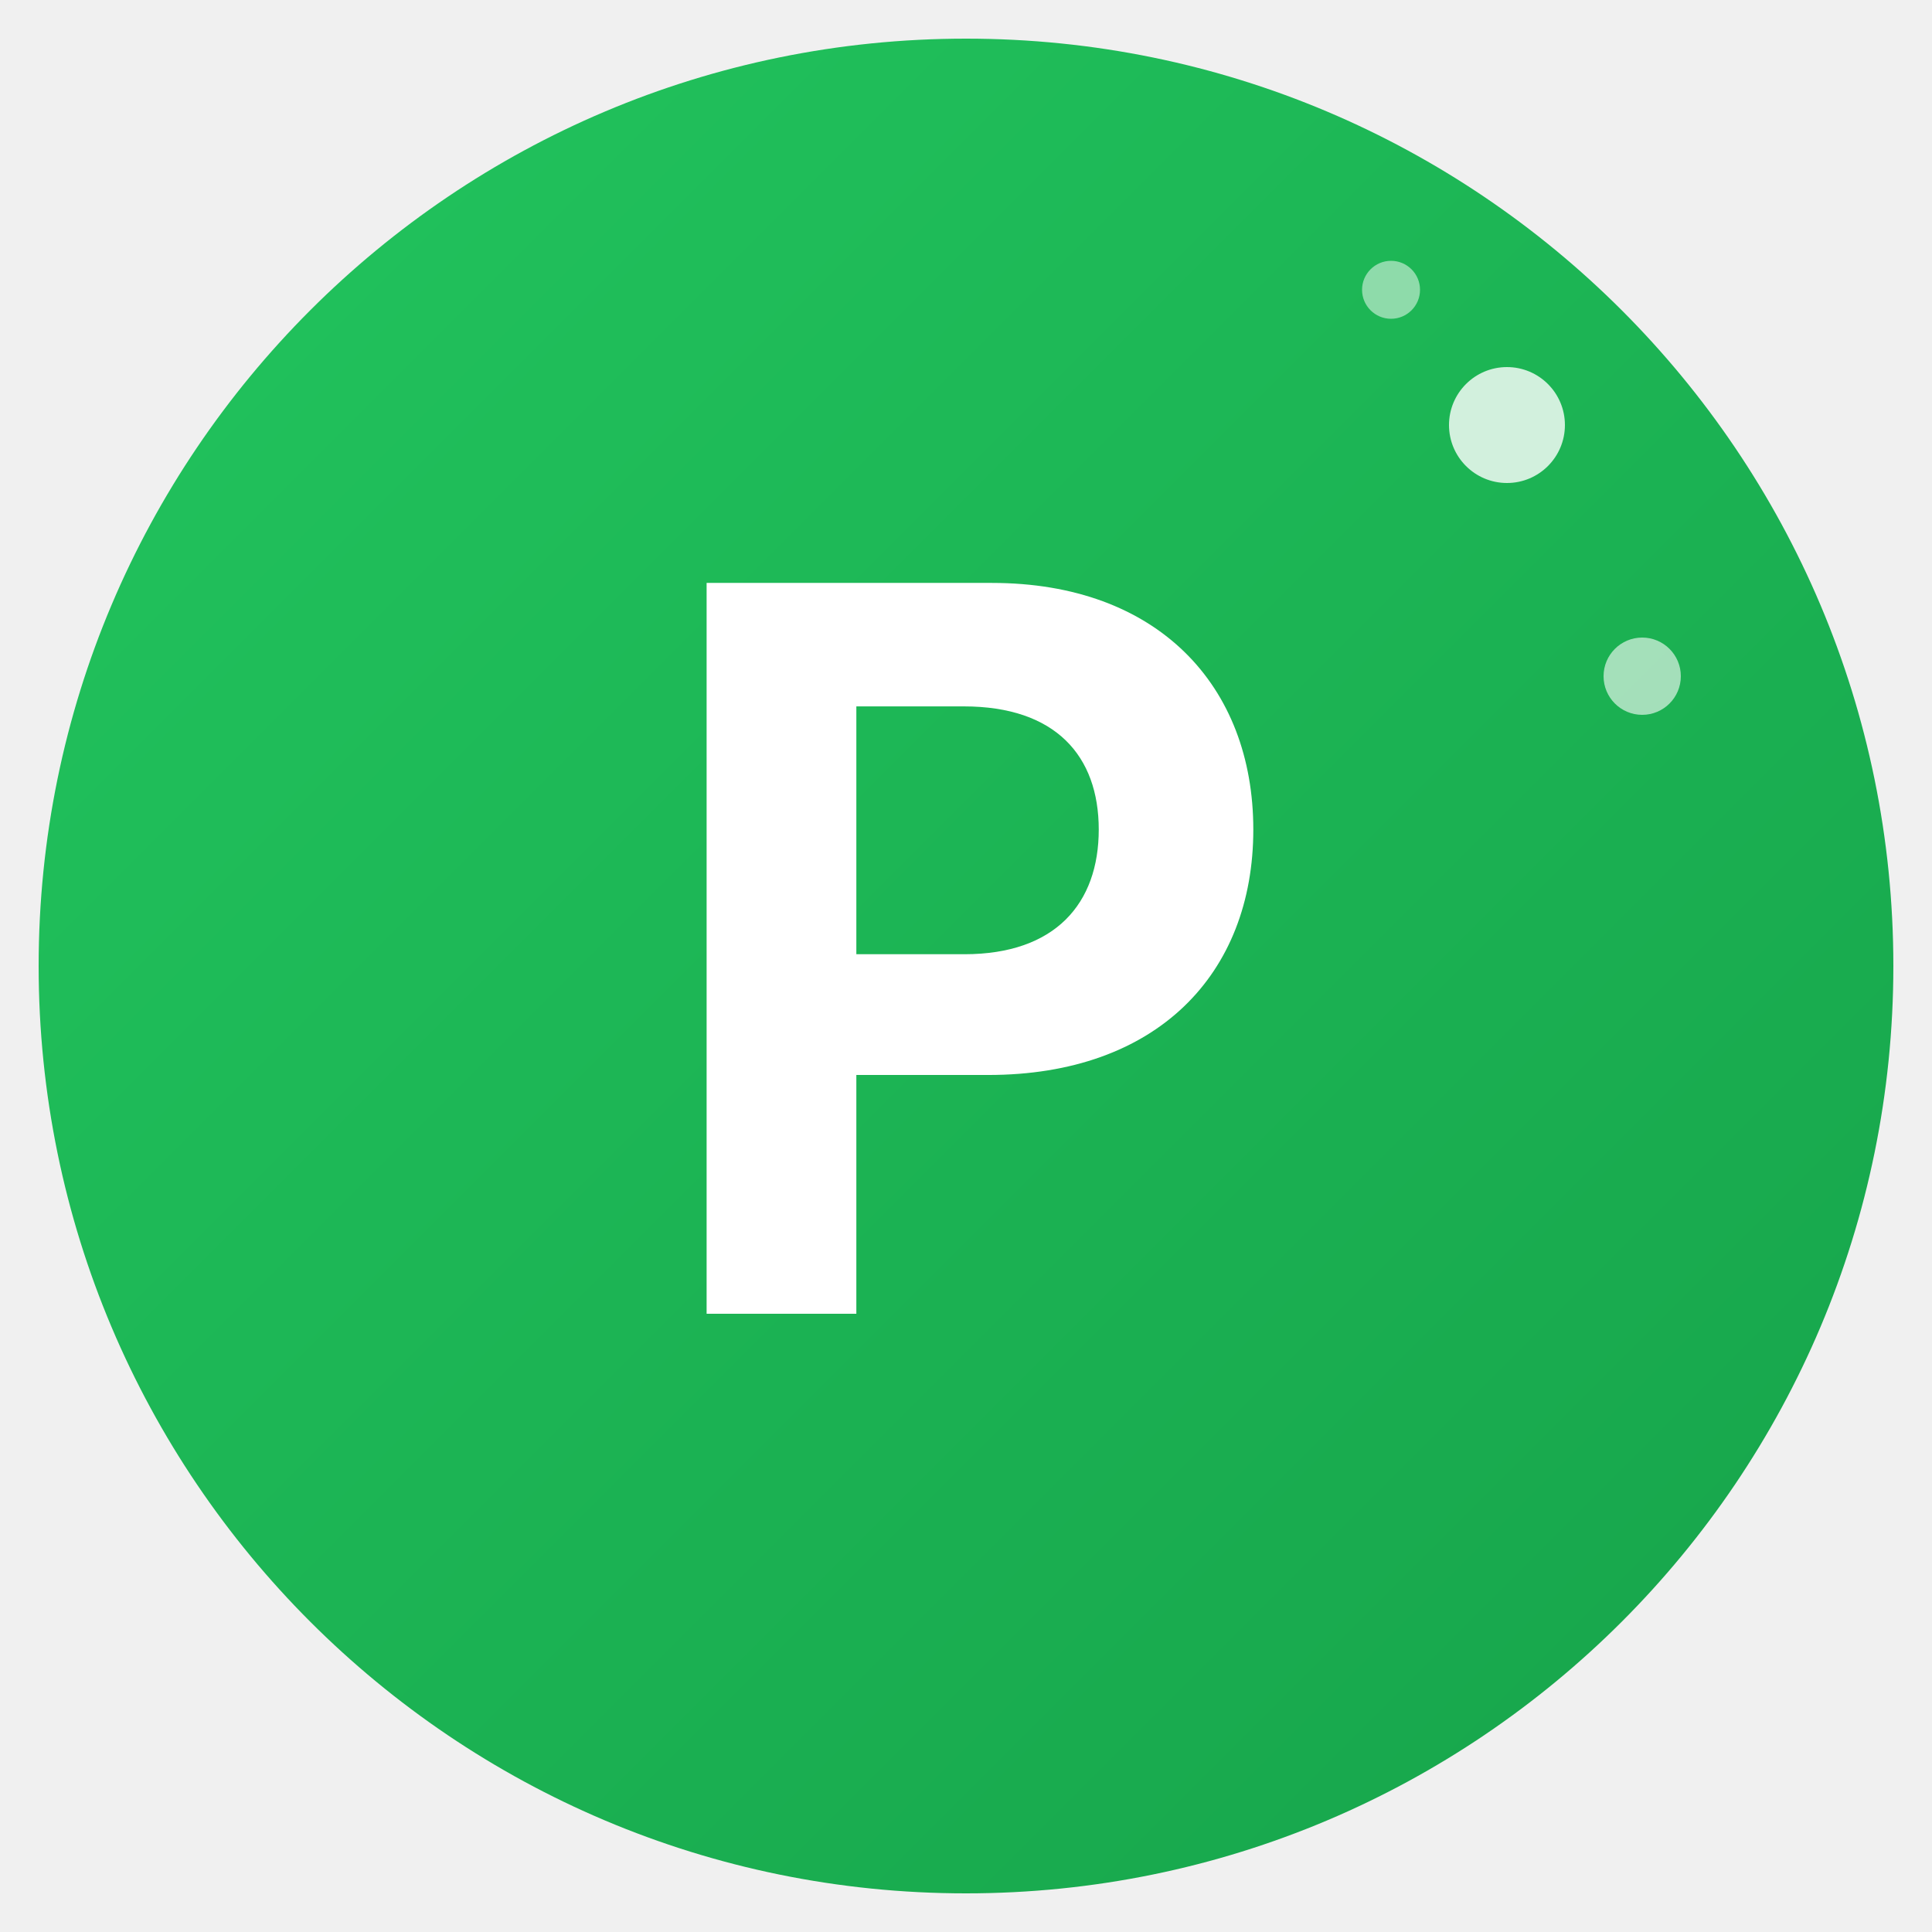
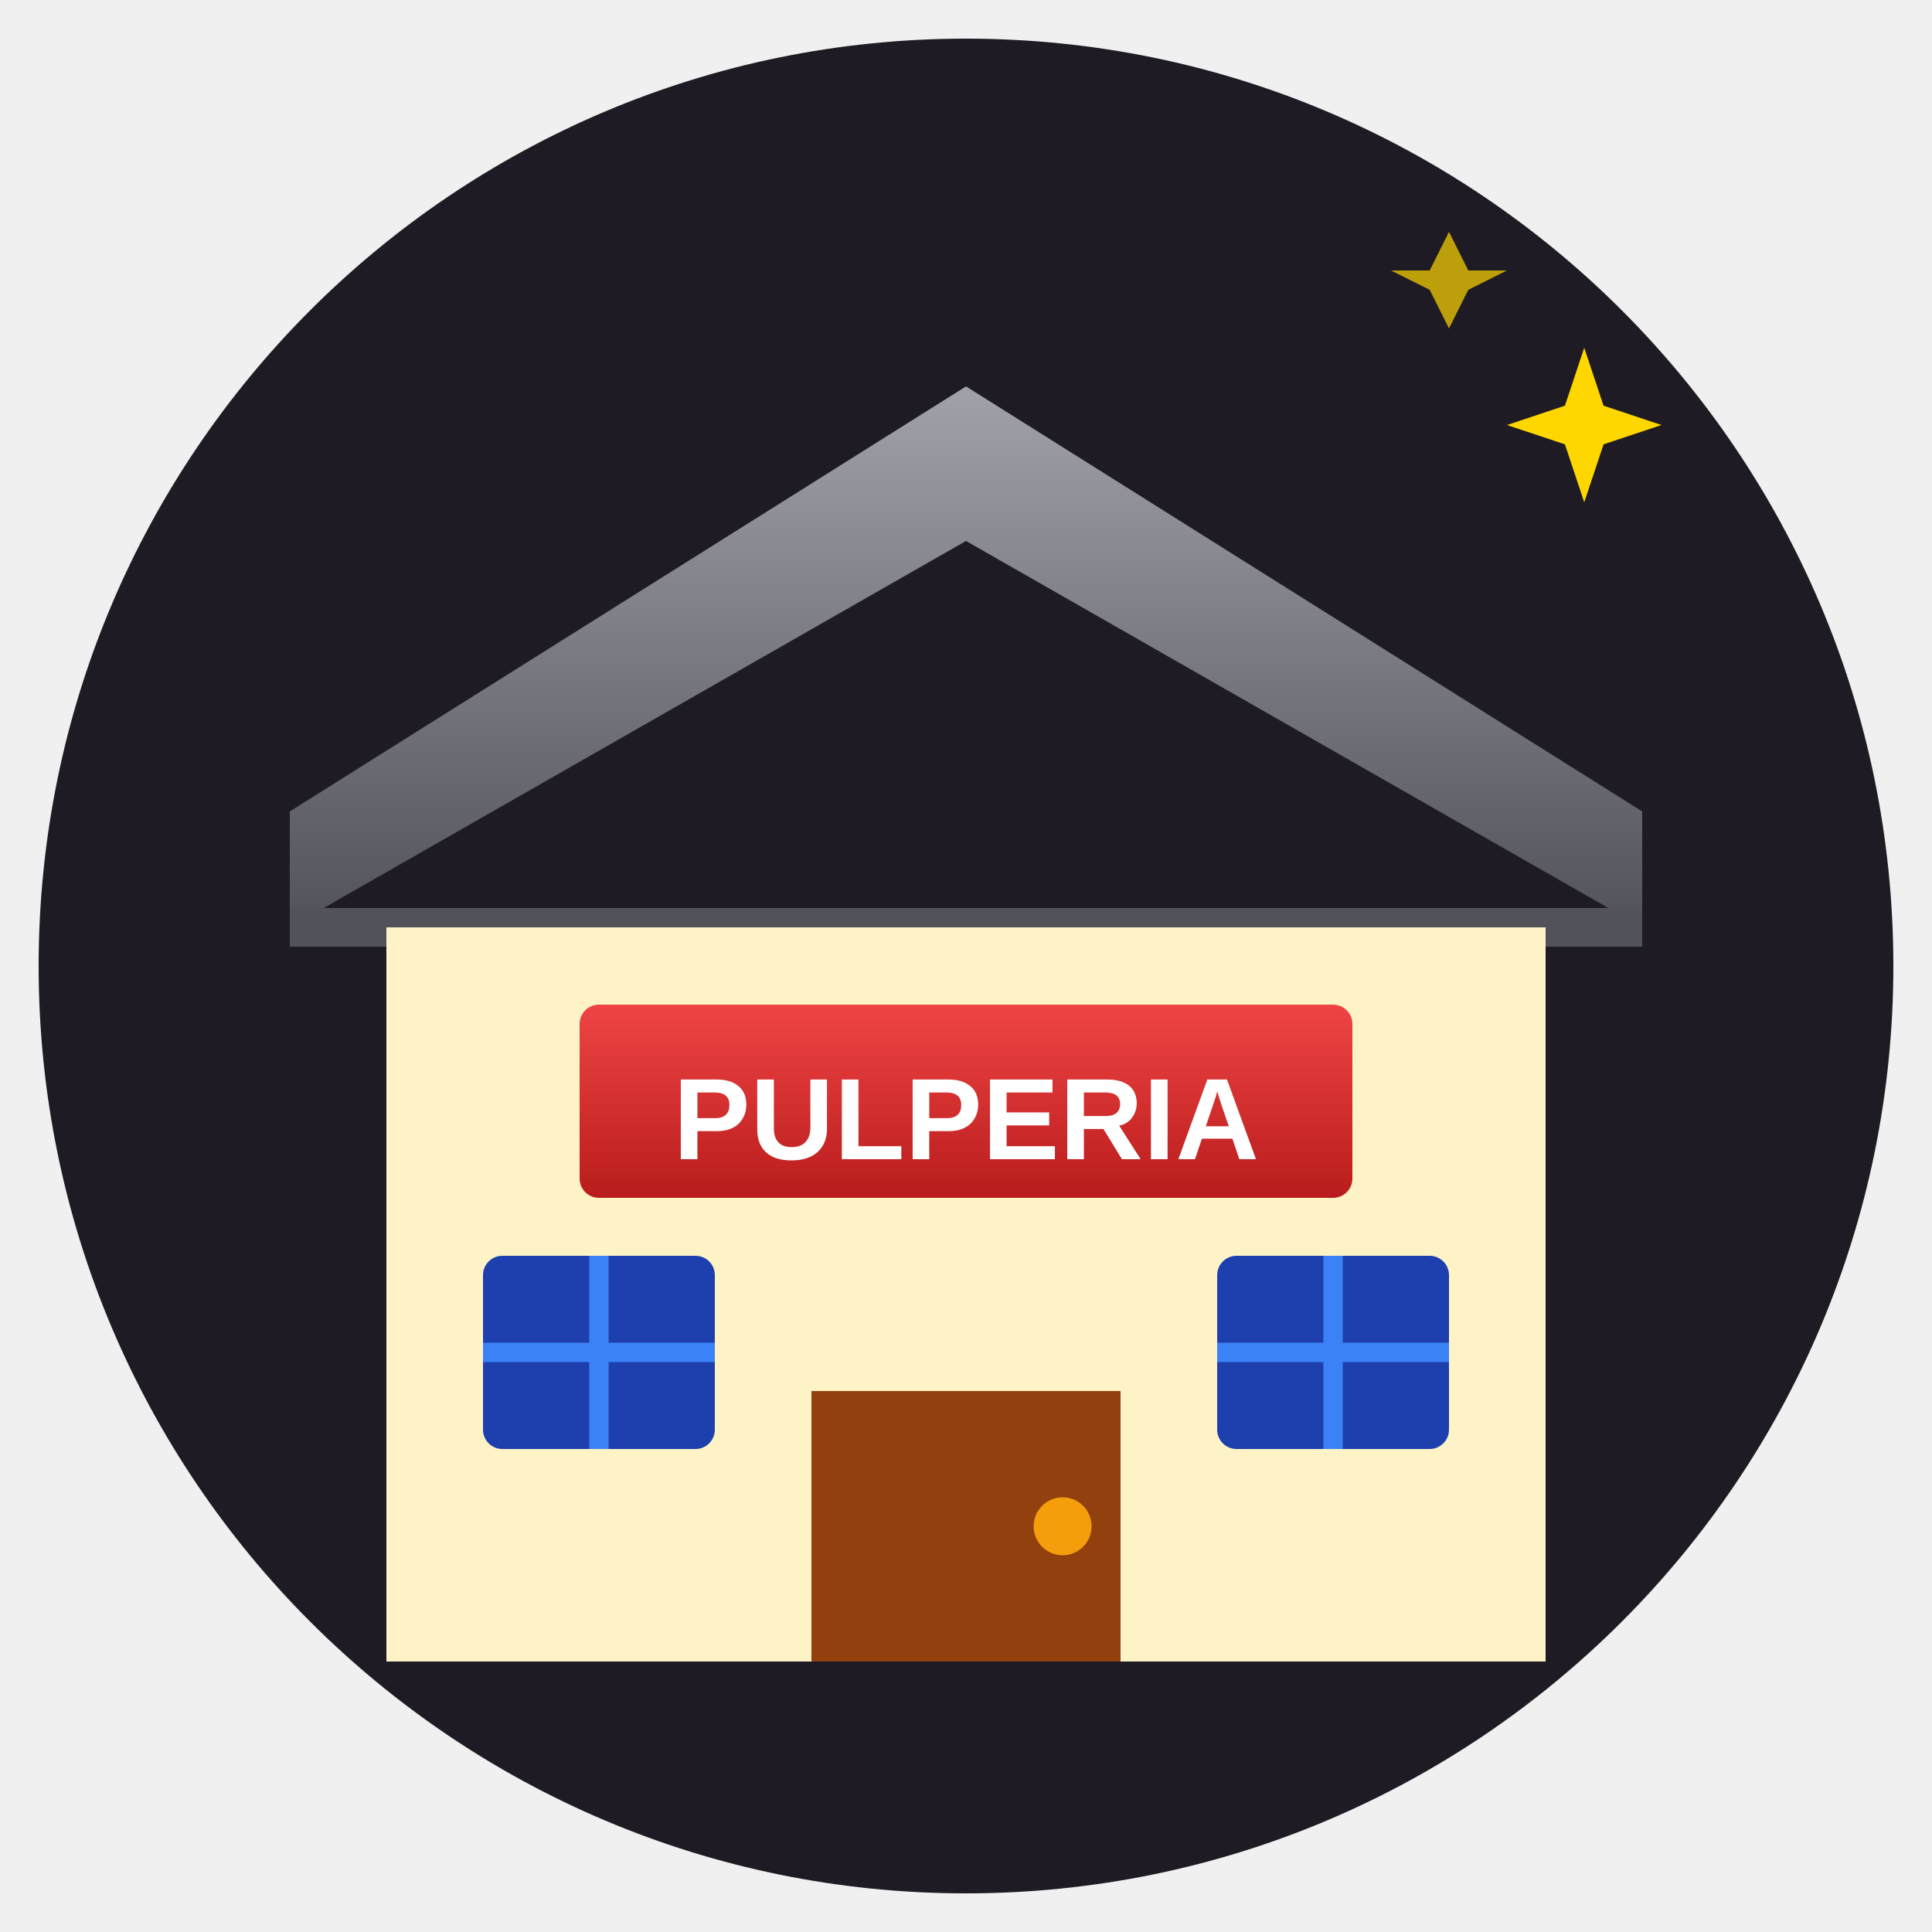
<svg xmlns="http://www.w3.org/2000/svg" viewBox="0 0 100 100">
  <defs>
-     <linearGradient id="grad" x1="0%" y1="0%" x2="100%" y2="100%">
-       <stop offset="0%" style="stop-color:#22c55e" />
-       <stop offset="100%" style="stop-color:#16a34a" />
+     <linearGradient id="zincGrad" x1="50%" y1="0%" x2="50%" y2="100%">
+       <stop offset="0%" style="stop-color:#A1A1AA" />
+       <stop offset="100%" style="stop-color:#52525B" />
+     </linearGradient>
+     <linearGradient id="signGrad" x1="50%" y1="0%" x2="50%" y2="100%">
+       <stop offset="0%" style="stop-color:#EF4444" />
+       <stop offset="100%" style="stop-color:#B91C1C" />
    </linearGradient>
  </defs>
-   <circle cx="50" cy="50" r="48" fill="url(#grad)" />
-   <text x="50" y="68" font-family="Inter, Arial, sans-serif" font-size="52" font-weight="700" fill="white" text-anchor="middle">P</text>
-   <circle cx="78" cy="22" r="3" fill="white" opacity="0.8" />
-   <circle cx="85" cy="35" r="2" fill="white" opacity="0.6" />
-   <circle cx="72" cy="15" r="1.5" fill="white" opacity="0.5" />
+   <circle cx="50" cy="50" r="48" fill="#1F1B24" />
+   <path d="M15 42 L50 20 L85 42 L85 48 L50 28 L15 48 Z" fill="url(#zincGrad)" />
+   <line x1="15" y1="48" x2="85" y2="48" stroke="#52525B" stroke-width="2" />
+   <rect x="20" y="48" width="60" height="38" fill="#FEF3C7" />
+   <rect x="30" y="52" width="40" height="10" rx="1" fill="url(#signGrad)" />
+   <text x="50" y="60" font-family="Arial, sans-serif" font-size="6" font-weight="bold" fill="white" text-anchor="middle">PULPERIA</text>
+   <rect x="25" y="65" width="12" height="10" rx="1" fill="#1E40AF" />
+   <line x1="31" y1="65" x2="31" y2="75" stroke="#3B82F6" stroke-width="1" />
+   <line x1="25" y1="70" x2="37" y2="70" stroke="#3B82F6" stroke-width="1" />
+   <rect x="63" y="65" width="12" height="10" rx="1" fill="#1E40AF" />
+   <line x1="69" y1="65" x2="69" y2="75" stroke="#3B82F6" stroke-width="1" />
+   <line x1="63" y1="70" x2="75" y2="70" stroke="#3B82F6" stroke-width="1" />
+   <rect x="42" y="72" width="16" height="14" fill="#92400E" />
+   <circle cx="55" cy="79" r="1.5" fill="#F59E0B" />
+   <polygon points="82,18 83,21 86,22 83,23 82,26 81,23 78,22 81,21" fill="#FFD700" />
+   <polygon points="75,12 76,14 78,14 76,15 75,17 74,15 72,14 74,14" fill="#FFD700" opacity="0.7" />
</svg>
